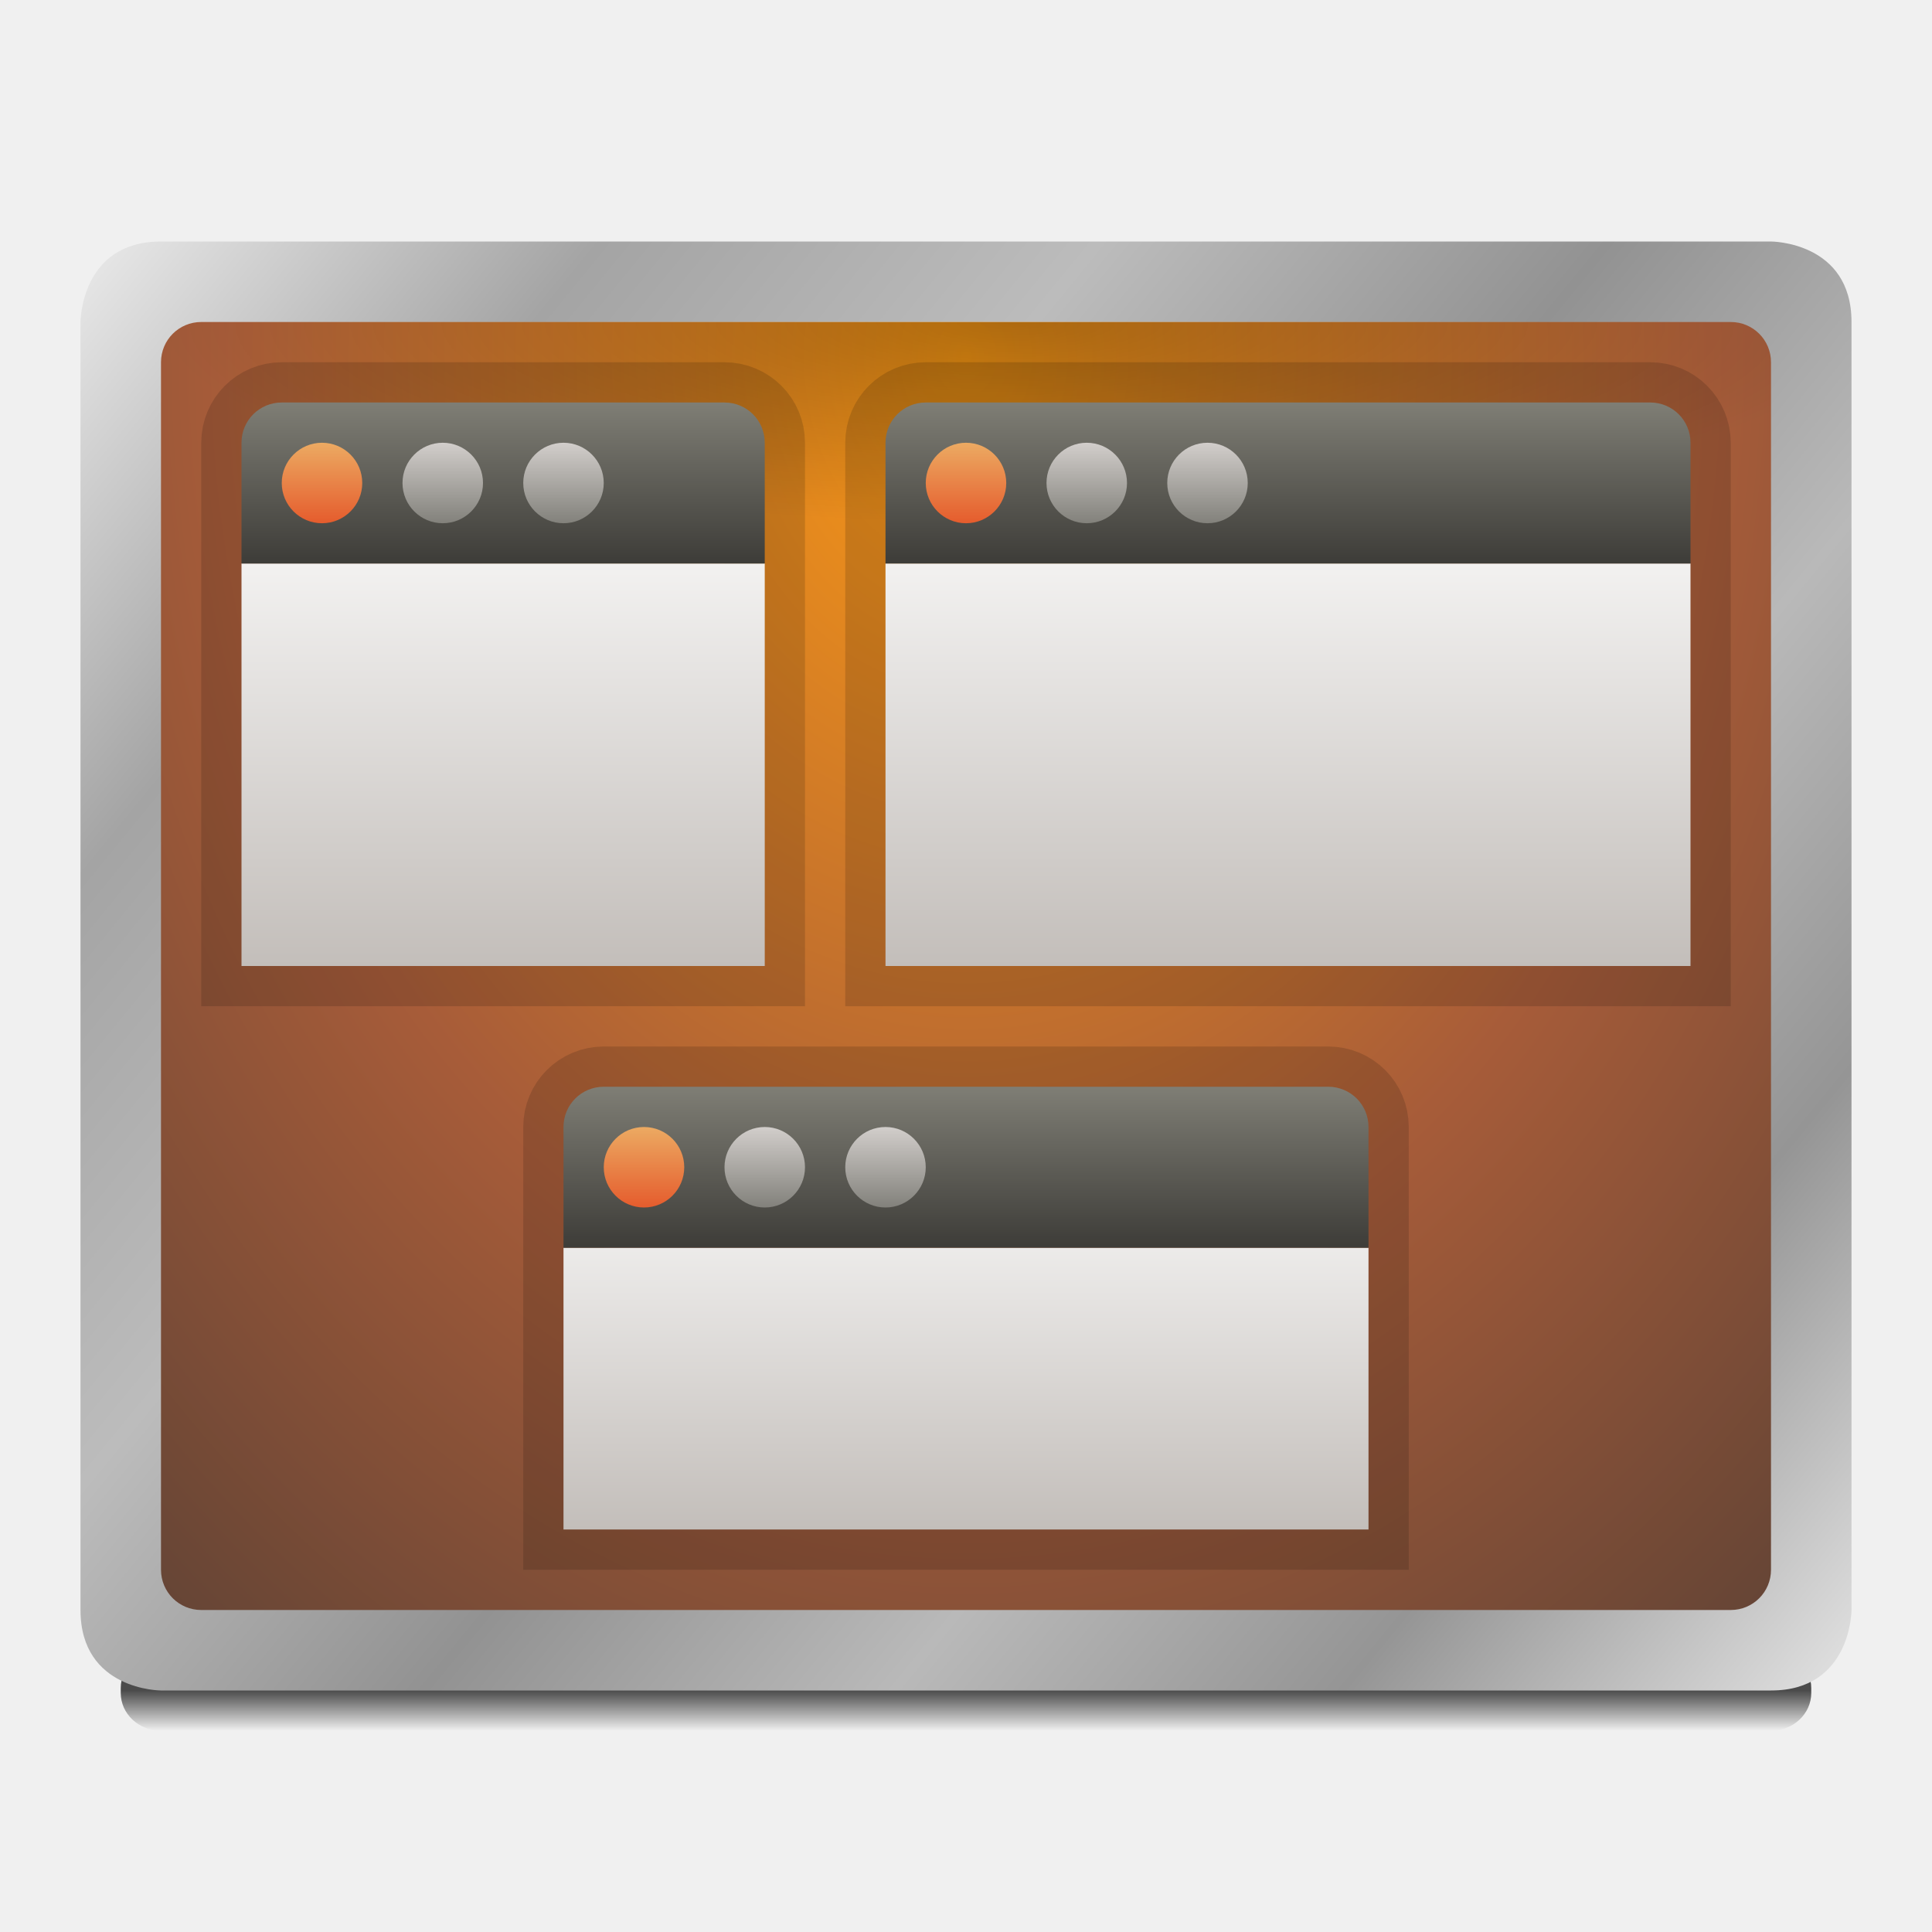
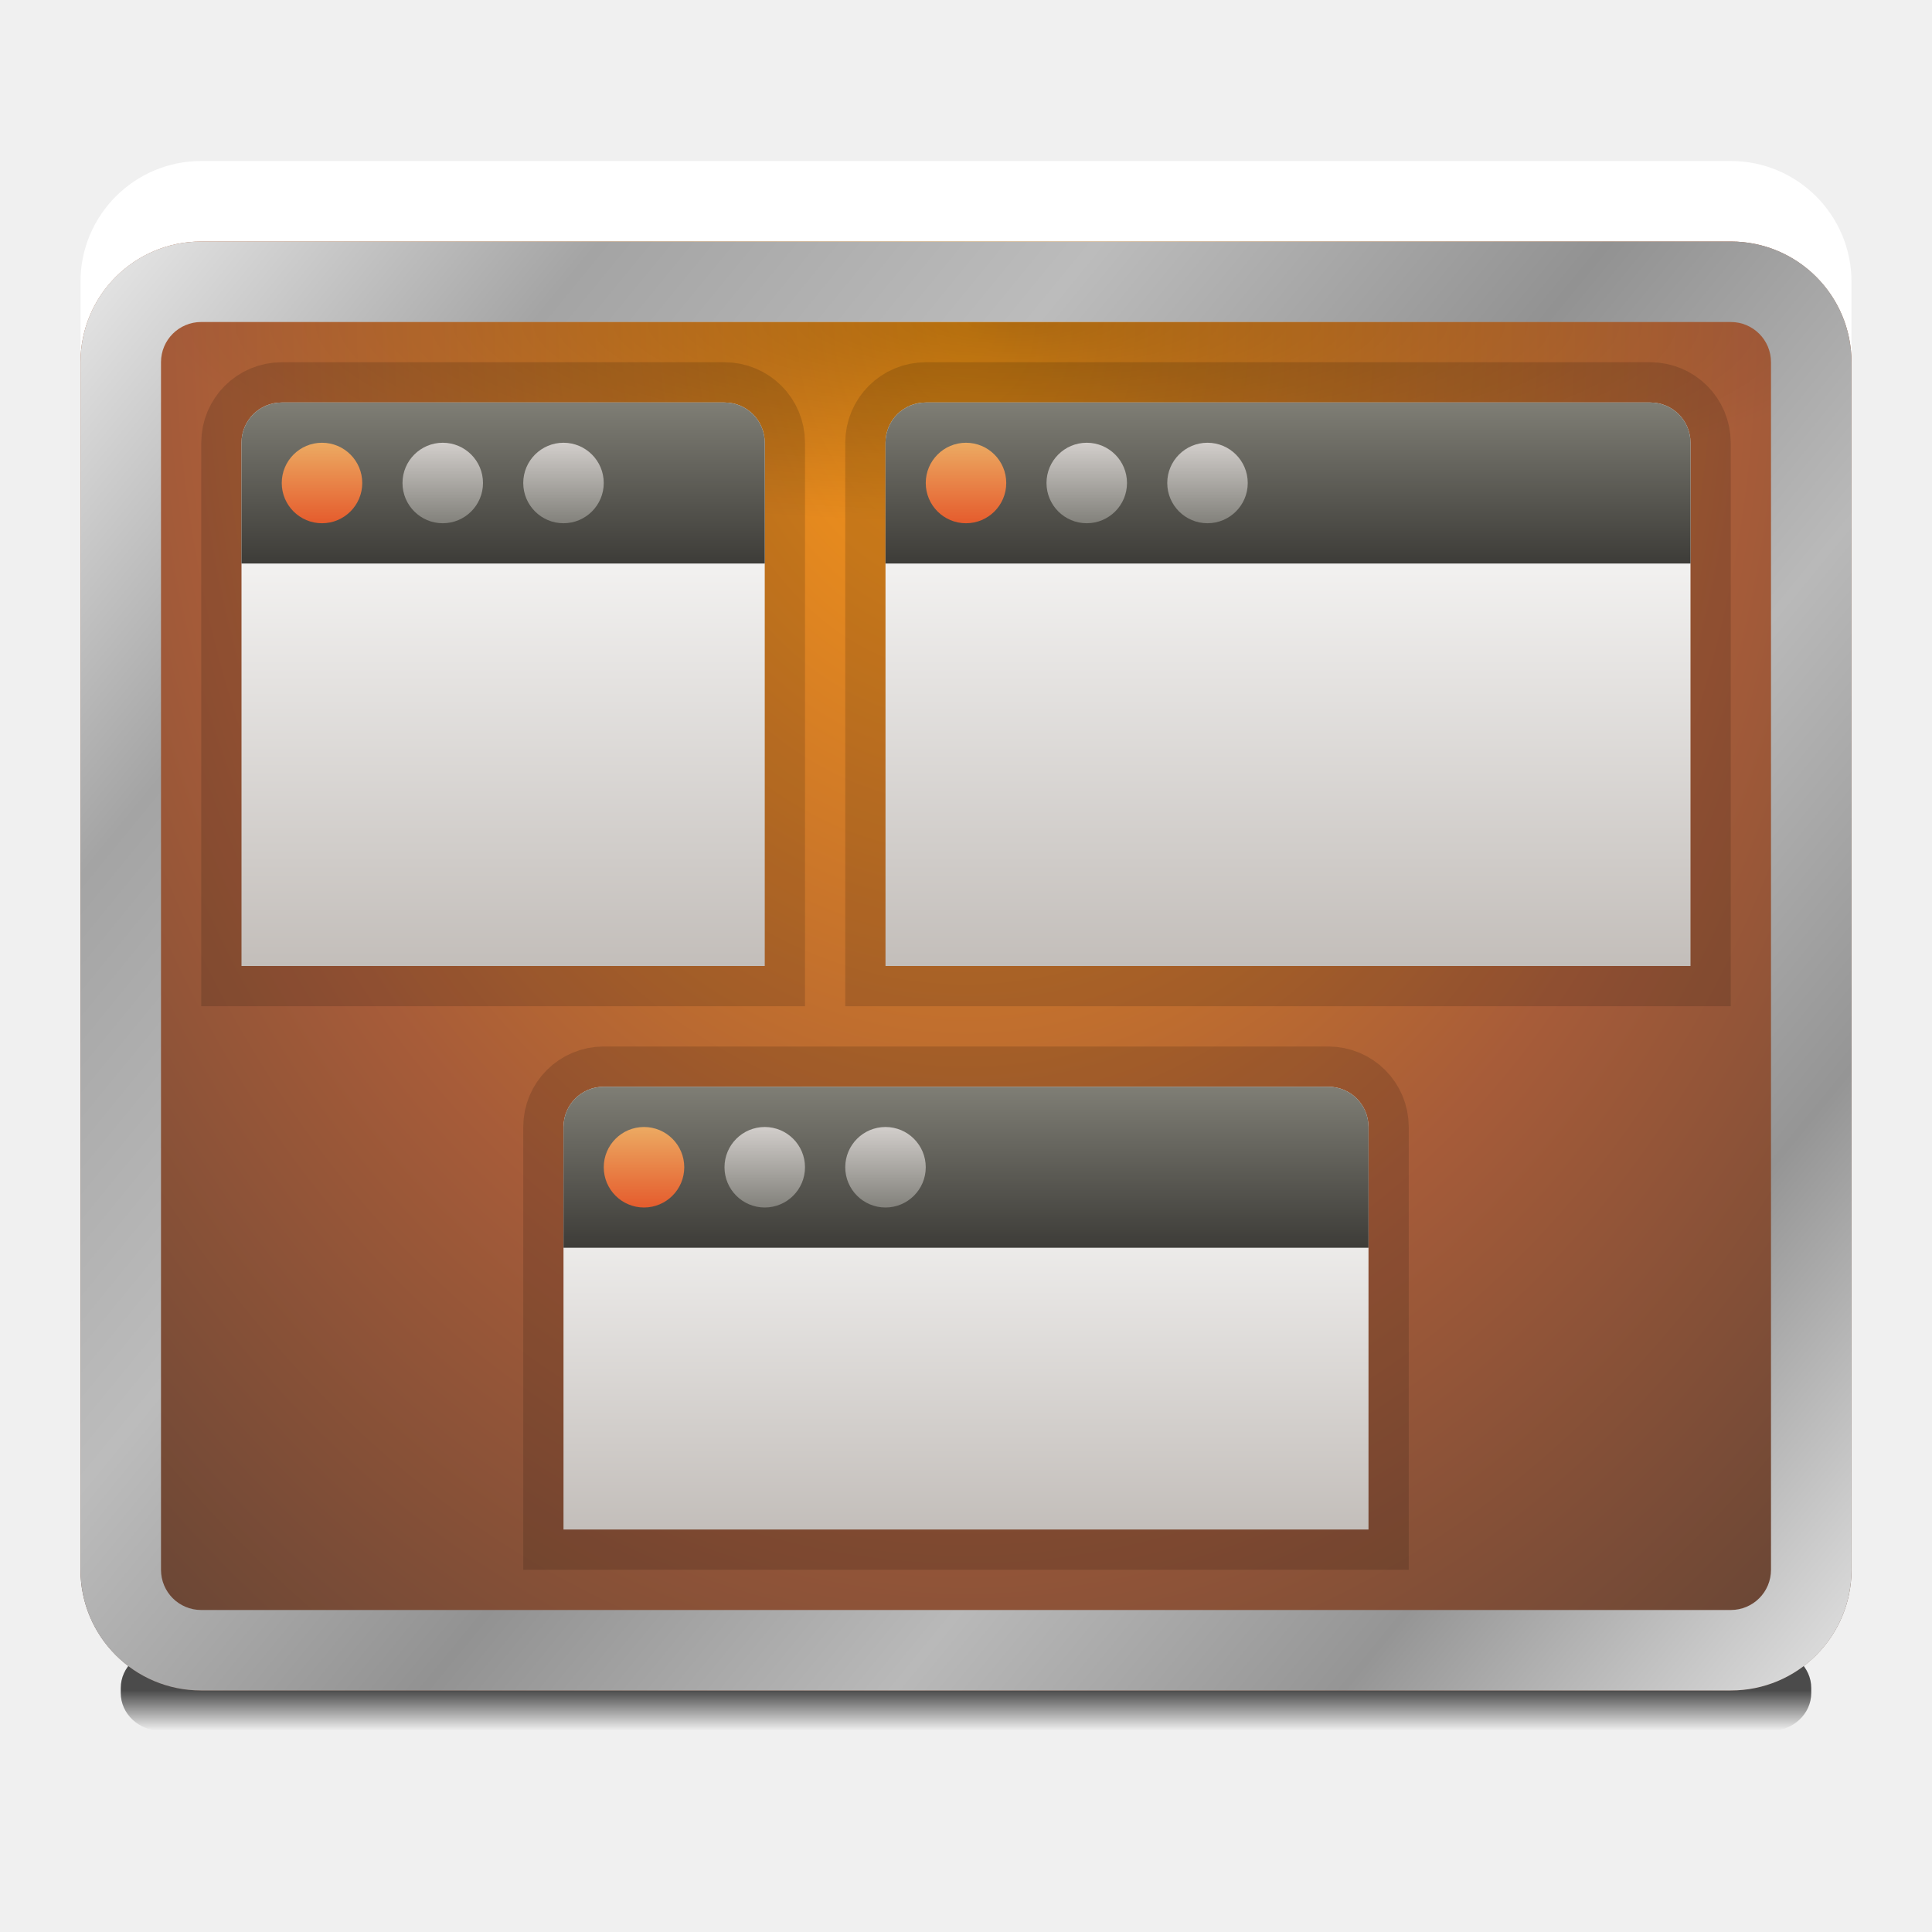
<svg xmlns="http://www.w3.org/2000/svg" xmlns:xlink="http://www.w3.org/1999/xlink" width="48" height="48" id="svg2985" version="1.1">
  <defs id="defs2987">
    <linearGradient id="linearGradient3859">
      <stop style="stop-color:#fc9a14;stop-opacity:1" offset="0" id="stop3861" />
      <stop id="stop3863" offset="0.45" style="stop-color:#a75c39;stop-opacity:1" />
      <stop style="stop-color:#333333;stop-opacity:1" offset="1" id="stop3865" />
    </linearGradient>
    <linearGradient id="linearGradient3935">
      <stop id="stop3937" offset="0" style="stop-color:#82817b;stop-opacity:1" />
      <stop id="stop3939" offset="1" style="stop-color:#d2cecb;stop-opacity:1" />
    </linearGradient>
    <linearGradient id="linearGradient3915">
      <stop style="stop-color:#e55c2d;stop-opacity:1" offset="0" id="stop3917" />
      <stop style="stop-color:#ecaa62;stop-opacity:1" offset="1" id="stop3919" />
    </linearGradient>
    <linearGradient id="linearGradient3927-5">
      <stop id="stop3929-2" offset="0" style="stop-color:#eaeaea;stop-opacity:1" />
      <stop style="stop-color:#a4a4a4;stop-opacity:1" offset="0.176" id="stop3931-3" />
      <stop style="stop-color:#bcbcbc;stop-opacity:1" offset="0.345" id="stop3933-0" />
      <stop style="stop-color:#929292;stop-opacity:1" offset="0.517" id="stop3935-3" />
      <stop id="stop3937-3" offset="0.676" style="stop-color:#b9b9b9;stop-opacity:1" />
      <stop style="stop-color:#959595;stop-opacity:1" offset="0.828" id="stop3939-5" />
      <stop id="stop3941-0" offset="1" style="stop-color:#e3e3e3;stop-opacity:1" />
    </linearGradient>
    <linearGradient id="linearGradient4030-7">
      <stop style="stop-color:#000000;stop-opacity:1;" offset="0" id="stop4032-1" />
      <stop style="stop-color:#000000;stop-opacity:0;" offset="1" id="stop4034-3" />
    </linearGradient>
-     <linearGradient xlink:href="#linearGradient3927-5" id="linearGradient3284" gradientUnits="userSpaceOnUse" gradientTransform="translate(-7.5000002e-8,17)" x1="2" y1="5" x2="46" y2="41" />
+     <linearGradient xlink:href="#linearGradient3927-5" id="linearGradient3284" gradientUnits="userSpaceOnUse" gradientTransform="translate(0,17)" x1="2" y1="5" x2="46" y2="41" />
    <linearGradient xlink:href="#linearGradient4030-7" id="linearGradient3291" gradientUnits="userSpaceOnUse" gradientTransform="translate(2,13)" x1="6" y1="45" x2="6" y2="46" />
    <linearGradient id="linearGradient3981-8">
      <stop style="stop-color:#000000;stop-opacity:0.292" offset="0" id="stop3983-8" />
      <stop style="stop-color:#000000;stop-opacity:0;" offset="1" id="stop3985-4" />
    </linearGradient>
    <radialGradient r="17" fy="26.3" fx="14.75" cy="26.3" cx="14.75" gradientTransform="matrix(1.0300234e-5,0.2941176,-1.245675,0,57.93754,19.66177)" gradientUnits="userSpaceOnUse" id="radialGradient3308" xlink:href="#linearGradient3981-8" />
    <linearGradient id="linearGradient3842">
      <stop style="stop-color:#7f7e75;stop-opacity:1" offset="0" id="stop3844" />
      <stop style="stop-color:#3d3c38;stop-opacity:1" offset="1" id="stop3846" />
    </linearGradient>
    <linearGradient id="linearGradient3820">
      <stop style="stop-color:#f2f1f0;stop-opacity:1;" offset="0" id="stop3822" />
      <stop style="stop-color:#c3beba;stop-opacity:1" offset="1" id="stop3824" />
    </linearGradient>
    <linearGradient xlink:href="#linearGradient3915" id="linearGradient3984" gradientUnits="userSpaceOnUse" gradientTransform="translate(8,17)" x1="8" y1="29" x2="8" y2="27" />
    <linearGradient xlink:href="#linearGradient3915" id="linearGradient3987" gradientUnits="userSpaceOnUse" gradientTransform="translate(16,0)" x1="8" y1="29" x2="8" y2="27" />
    <linearGradient xlink:href="#linearGradient3935" id="linearGradient3990" gradientUnits="userSpaceOnUse" gradientTransform="translate(14,17)" x1="8" y1="29" x2="8" y2="27" />
    <linearGradient xlink:href="#linearGradient3935" id="linearGradient3993" gradientUnits="userSpaceOnUse" gradientTransform="translate(22,0)" x1="8" y1="29" x2="8" y2="27" />
    <linearGradient xlink:href="#linearGradient3935" id="linearGradient3996" gradientUnits="userSpaceOnUse" gradientTransform="translate(6,0)" x1="8" y1="29" x2="8" y2="27" />
    <linearGradient xlink:href="#linearGradient3935" id="linearGradient3999" gradientUnits="userSpaceOnUse" gradientTransform="translate(11,17)" x1="8" y1="29" x2="8" y2="27" />
    <linearGradient xlink:href="#linearGradient3935" id="linearGradient4002" gradientUnits="userSpaceOnUse" gradientTransform="translate(19,0)" x1="8" y1="29" x2="8" y2="27" />
    <linearGradient xlink:href="#linearGradient3935" id="linearGradient4005" gradientUnits="userSpaceOnUse" gradientTransform="translate(3,0)" x1="8" y1="29" x2="8" y2="27" />
    <linearGradient xlink:href="#linearGradient3915" id="linearGradient4008" gradientUnits="userSpaceOnUse" x1="8" y1="29" x2="8" y2="27" />
    <linearGradient xlink:href="#linearGradient3842" id="linearGradient4011" gradientUnits="userSpaceOnUse" gradientTransform="translate(-8,17)" x1="31" y1="26" x2="31" y2="30" />
    <linearGradient xlink:href="#linearGradient3820" id="linearGradient4014" gradientUnits="userSpaceOnUse" gradientTransform="translate(-8,0)" x1="35" y1="46" x2="35" y2="54" />
    <linearGradient xlink:href="#linearGradient3842" id="linearGradient4017" gradientUnits="userSpaceOnUse" x1="31" y1="26" x2="31" y2="30" />
-     <linearGradient xlink:href="#linearGradient3842" id="linearGradient4020" gradientUnits="userSpaceOnUse" gradientTransform="translate(-15,6.7e-7)" x1="31" y1="26" x2="31" y2="30" />
+     <linearGradient xlink:href="#linearGradient3842" id="linearGradient4020" gradientUnits="userSpaceOnUse" gradientTransform="translate(-15,0)" x1="31" y1="26" x2="31" y2="30" />
    <linearGradient xlink:href="#linearGradient3820" id="linearGradient4023" gradientUnits="userSpaceOnUse" gradientTransform="translate(-15,0)" x1="32" y1="30" x2="32" y2="40" />
    <linearGradient xlink:href="#linearGradient3820" id="linearGradient4027" gradientUnits="userSpaceOnUse" x1="32" y1="30" x2="32" y2="40" />
-     <radialGradient xlink:href="#linearGradient3859" id="radialGradient4032" gradientUnits="userSpaceOnUse" gradientTransform="matrix(3.7969732e-8,2.40404,-1.865703,2.8846808e-8,62.14325,-32.80808)" cx="24" cy="20.444" fx="24" fy="20.444" r="22" />
+     <radialGradient xlink:href="#linearGradient3859" id="radialGradient4032" gradientUnits="userSpaceOnUse" gradientTransform="matrix(3.9777814e-8,2.545455,-1.954546,3.0543679e-8,63.9596,-37.09091)" cx="24" cy="20.444" fx="24" fy="20.444" r="22" />
  </defs>
  <g id="layer1" transform="translate(0,-16)">
    <rect style="opacity:0.685;fill:url(#linearGradient3291);fill-opacity:1;stroke:none" id="rect4020-0" width="42" height="2" x="3" y="57" rx="1" ry="0.938" />
-     <rect style="fill:url(#radialGradient4032);fill-opacity:1;stroke:none" id="rect3977-7" width="42" height="34" x="3" y="23" rx="3" ry="3" />
+     <rect ry="3" rx="3" y="20" x="2" height="36" width="44" id="rect3943-4" style="fill:#ffffff;fill-opacity:1;stroke:none" />
+     <rect style="fill:url(#radialGradient4032);fill-opacity:1;stroke:none" id="rect3977-7" width="44" height="36" x="2" y="22" rx="3" ry="3" />
    <rect style="fill:url(#radialGradient3308);fill-opacity:1;stroke:none" id="rect3964-1" width="40" height="5" x="4" y="24" rx="0" ry="0" />
    <path style="opacity:0.144;fill:#4d4d4d;fill-opacity:1;stroke:#000000;stroke-width:2;stroke-miterlimit:4;stroke-opacity:1;stroke-dasharray:none" d="m 23,26 18,0 c 0.554,0 0.997,0.446 1,1 l 0,13 -20,0 0,-13 c 0,-0.554 0.446,-1 1,-1 z" id="path3973" />
    <path id="path3885" d="m 15,43 18,0 c 0.554,0 1,0.446 1,1 l 0,10 -20,0 0,-10 c 0,-0.554 0.446,-1 1,-1 z" style="opacity:0.144;fill:#4d4d4d;fill-opacity:1;stroke:#000000;stroke-width:2;stroke-miterlimit:4;stroke-opacity:1;stroke-dasharray:none" />
-     <path id="path3881" d="m 42,30 0,10 -20,0 0,-10 z" style="fill:url(#linearGradient4027);fill-opacity:1;stroke:none" />
+     <path id="path3881" d="m 23,26 18,0 c 0.554,0 1,0.446 1,1 l 0,13 -20,0 0,-13 c 0,-0.554 0.446,-1 1,-1 z" style="fill:url(#linearGradient4027);fill-opacity:1;stroke:none" />
    <path style="opacity:0.144;fill:#4d4d4d;fill-opacity:1;stroke:#000000;stroke-width:2;stroke-miterlimit:4;stroke-opacity:1;stroke-dasharray:none" d="m 7,26 11,0 c 0.554,0 1,0.446 1,1 L 19,40 6,40 6,27 c 0,-0.554 0.446,-1 1,-1 z" id="path3971" />
-     <path style="fill:url(#linearGradient4023);fill-opacity:1;stroke:none" d="M 19,30 19,40 6,40 6,30 z" id="path3967" />
-     <path id="path3889" d="M 7,26 18,26 c 0.554,0 1,0.446 1,1 l 0,3 -13,0 0,-3 c 0,-0.554 0.446,-1 1,-1 z" style="fill:url(#linearGradient4020);fill-opacity:1;stroke:none" />
+     <path style="fill:url(#linearGradient4023);fill-opacity:1;stroke:none" d="m 7,26 11,0 c 0.554,0 1,0.446 1,1 L 19,40 6,40 6,27 c 0,-0.554 0.446,-1 1,-1 z" id="path3967" />
+     <path id="path3889" d="m 7,26 11,0 c 0.554,0 1,0.446 1,1 l 0,3 -13,0 0,-3 c 0,-0.554 0.446,-1 1,-1 z" style="fill:url(#linearGradient4020);fill-opacity:1;stroke:none" />
    <path id="path3893" d="m 23,26 18,0 c 0.554,0 1,0.446 1,1 l 0,3 -20,0 0,-3 c 0,-0.554 0.446,-1 1,-1 z" style="fill:url(#linearGradient4017);fill-opacity:1;stroke:none" />
-     <path id="rect3866" d="m 34,47 0,7 -20,0 0,-7 z" style="fill:url(#linearGradient4014);fill-opacity:1;stroke:none" />
+     <path id="rect3866" d="m 15,43 18,0 c 0.554,0 1,0.446 1,1 l 0,10 -20,0 0,-10 c 0,-0.554 0.446,-1 1,-1 z" style="fill:url(#linearGradient4014);fill-opacity:1;stroke:none" />
    <path style="fill:url(#linearGradient4011);fill-opacity:1;stroke:none" d="m 15,43 18,0 c 0.554,0 1,0.446 1,1 l 0,3 -20,0 0,-3 c 0,-0.554 0.446,-1 1,-1 z" id="path3869" />
    <path style="fill:url(#linearGradient4008);fill-opacity:1;stroke:none" d="m 9,28 c 0,0.552 -0.448,1 -1,1 -0.552,0 -1,-0.448 -1,-1 0,-0.552 0.448,-1 1,-1 0.552,0 1,0.448 1,1 z" id="path3931" />
    <path id="path3945" d="m 12,28 c 0,0.552 -0.448,1 -1,1 -0.552,0 -1,-0.448 -1,-1 0,-0.552 0.448,-1 1,-1 0.552,0 1,0.448 1,1 z" style="fill:url(#linearGradient4005);fill-opacity:1;stroke:none" />
    <path id="path3953" d="m 28,28 c 0,0.552 -0.448,1 -1,1 -0.552,0 -1,-0.448 -1,-1 0,-0.552 0.448,-1 1,-1 0.552,0 1,0.448 1,1 z" style="fill:url(#linearGradient4002);fill-opacity:1;stroke:none" />
    <path style="fill:url(#linearGradient3999);fill-opacity:1;stroke:none" d="m 20,45 c 0,0.552 -0.448,1 -1,1 -0.552,0 -1,-0.448 -1,-1 0,-0.552 0.448,-1 1,-1 0.552,0 1,0.448 1,1 z" id="path3941" />
    <path style="fill:url(#linearGradient3996);fill-opacity:1;stroke:none" d="m 15,28 c 0,0.552 -0.448,1 -1,1 -0.552,0 -1,-0.448 -1,-1 0,-0.552 0.448,-1 1,-1 0.552,0 1,0.448 1,1 z" id="path3949" />
    <path style="fill:url(#linearGradient3993);fill-opacity:1;stroke:none" d="m 31,28 c 0,0.552 -0.448,1 -1,1 -0.552,0 -1,-0.448 -1,-1 0,-0.552 0.448,-1 1,-1 0.552,0 1,0.448 1,1 z" id="path3957" />
    <path id="path3923" d="m 23,45 c 0,0.552 -0.448,1 -1,1 -0.552,0 -1,-0.448 -1,-1 0,-0.552 0.448,-1 1,-1 0.552,0 1,0.448 1,1 z" style="fill:url(#linearGradient3990);fill-opacity:1;stroke:none" />
    <path id="path3927" d="m 25,28 c 0,0.552 -0.448,1 -1,1 -0.552,0 -1,-0.448 -1,-1 0,-0.552 0.448,-1 1,-1 0.552,0 1,0.448 1,1 z" style="fill:url(#linearGradient3987);fill-opacity:1;stroke:none" />
    <path style="fill:url(#linearGradient3984);fill-opacity:1;stroke:none" d="m 17,45 c 0,0.552 -0.448,1 -1,1 -0.552,0 -1,-0.448 -1,-1 0,-0.552 0.448,-1 1,-1 0.552,0 1,0.448 1,1 z" id="path3832-2" />
-     <path style="fill:url(#linearGradient3284);fill-opacity:1;stroke:none" d="m 4,22 c -2,0 -2,2 -2,2 l 0,32 c 0,2 2,2 2,2 l 40,0 c 2,0 2,-2 2,-2 l 0,-32 c 0,-2 -2,-2 -2,-2 z M 5,24 43,24 c 0.554,0 1,0.446 1,1 l 0,30 c 0,0.554 -0.446,1 -1,1 L 5,56 c -0.554,0 -1,-0.446 -1,-1 l 0,-30 c 0,-0.554 0.446,-1 1,-1 z" id="path3919-9" />
+     <path style="fill:url(#linearGradient3284);fill-opacity:1;stroke:none" d="m 5,22 c -1.662,0 -3,1.338 -3,3 l 0,30 c 0,1.662 1.338,3 3,3 l 38,0 c 1.662,0 3,-1.338 3,-3 l 0,-30 c 0,-1.662 -1.338,-3 -3,-3 z m 0,2 38,0 c 0.554,0 1,0.446 1,1 l 0,30 c 0,0.554 -0.446,1 -1,1 L 5,56 C 4.446,56 4,55.554 4,55 L 4,25 c 0,-0.554 0.446,-1 1,-1 z" id="path3919-9" />
  </g>
</svg>
